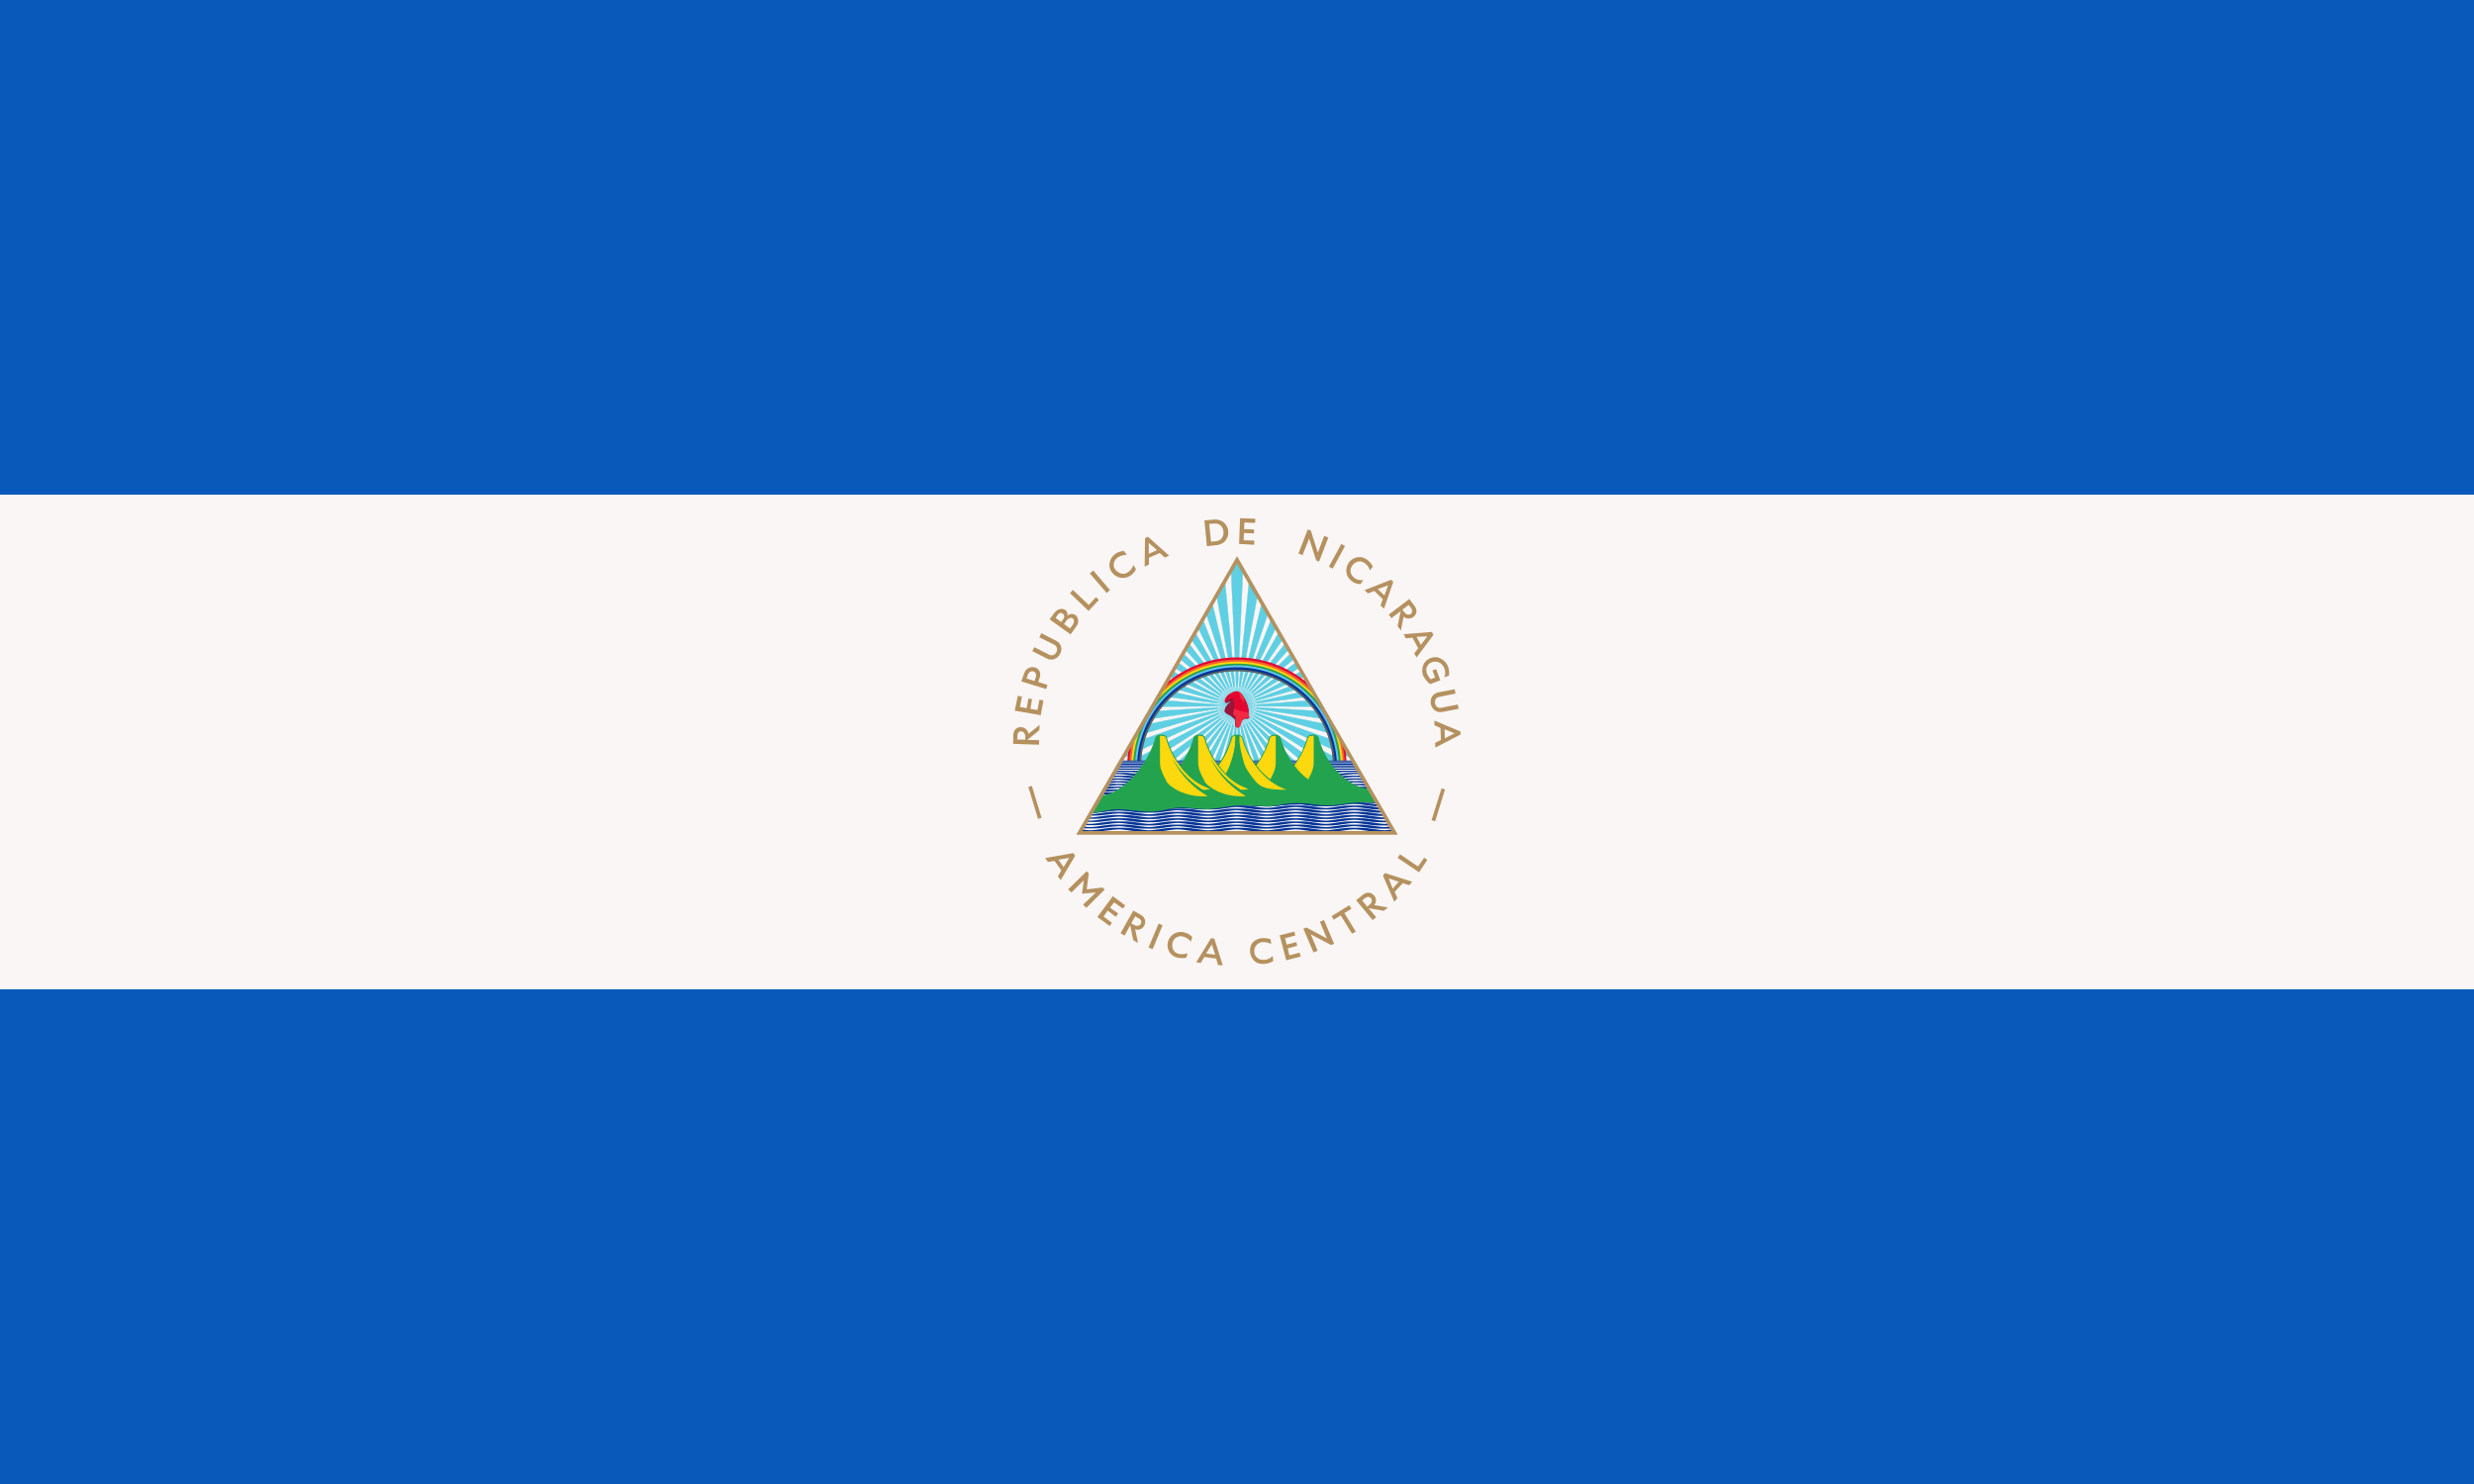
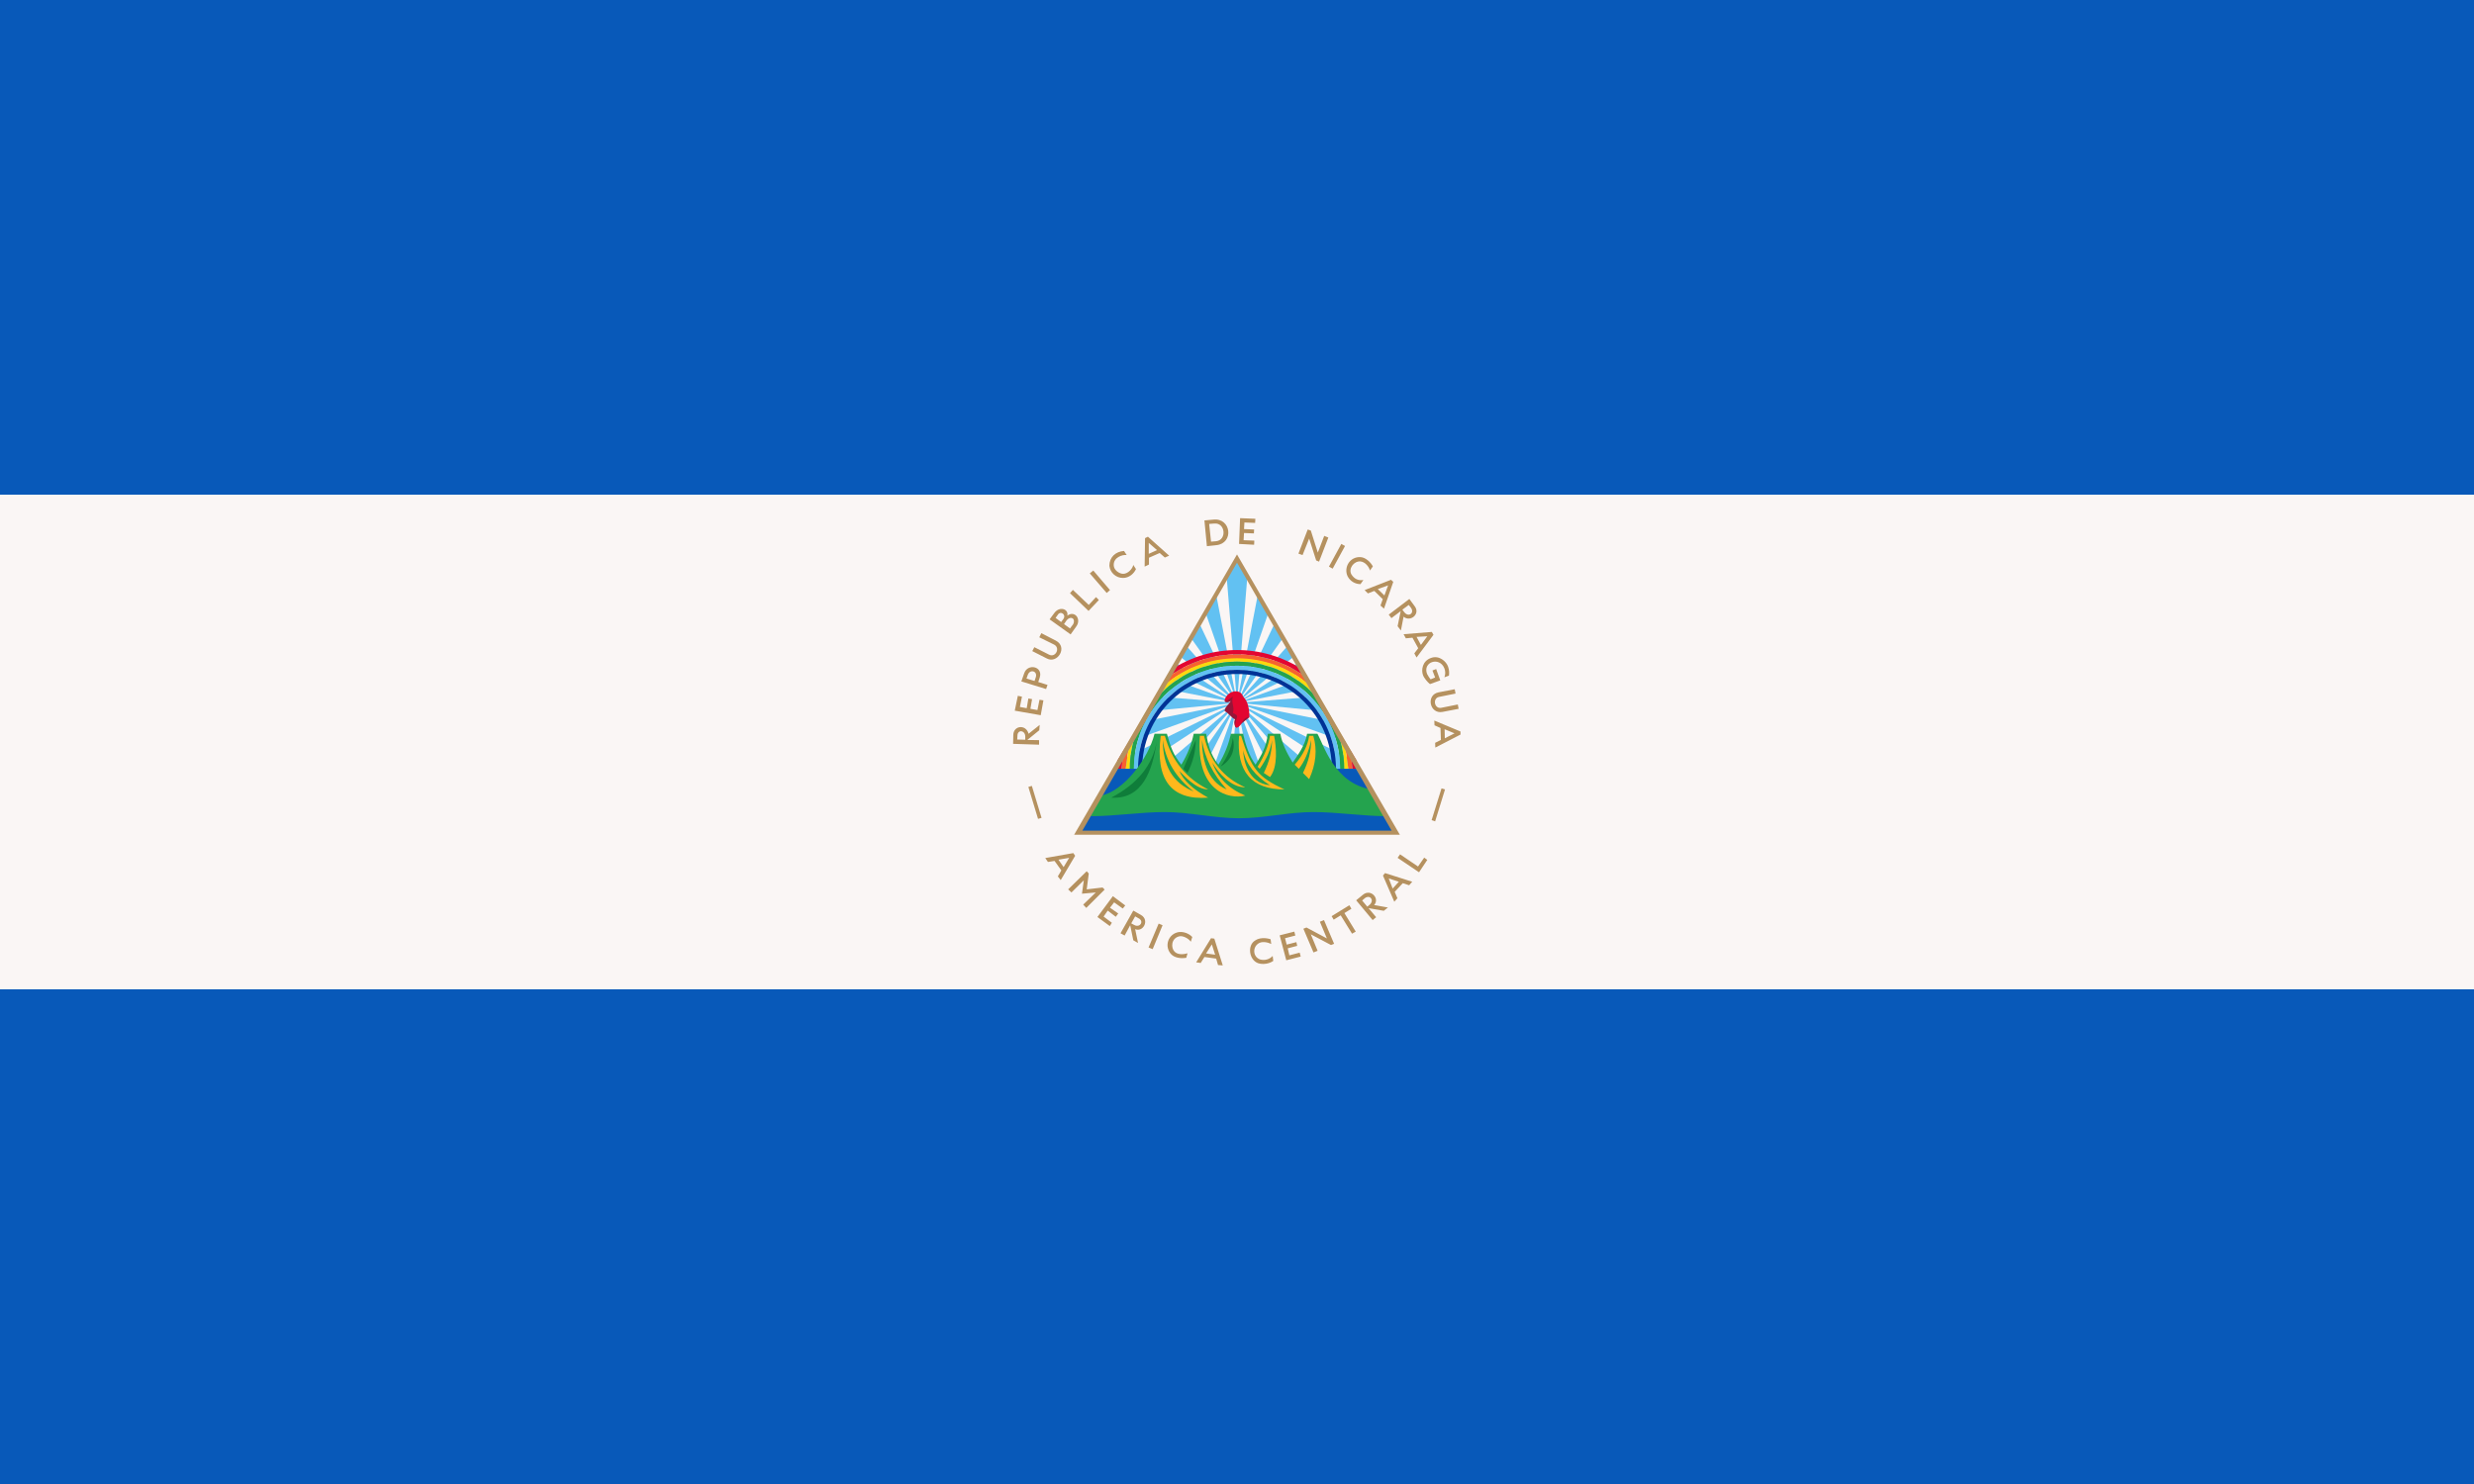
- <svg xmlns="http://www.w3.org/2000/svg" xmlns:xlink="http://www.w3.org/1999/xlink" width="1200" height="720">
-   <defs>
-     <clipPath id="a">
-       <path d="m500 226.4-63.7 110.3h127.4z" />
-     </clipPath>
-   </defs>
+ <svg xmlns="http://www.w3.org/2000/svg" width="1200" height="720">
  <path fill="#0859b9" d="M0 0h1200v720H0Z" />
  <path fill="#faf6f5" d="M0 240h1200v240H0Z" />
-   <path fill="#b5915f" d="m526.9 440.5 8.9-8.9-1-1-7.7.9 1-7.7-1-1.1-9 8.8 1.6 1.5 6-5.9-.9 6.5 6.7-.6-6.1 5.9ZM514.5 427l7-11.8-.9-1.3-13.6 2.4 1.3 1.9 3.2-.5 3.3 4.6-1.7 2.9Zm23.8 22.3 1-1.6-4-3 2-2.9 3.9 3 1.2-1.6-4-2.8 2-2.6 4.2 3 1.2-1.5-6-4.5-7.5 10.1Zm-22.4-28.6-2.5-3.6 5.2-.9Zm36.1 36.8-1.4-6.7c3.8 1.7 7.2-4.4 2.8-6.9l-3.7-2.1-6.2 11 2 1.1 2.7-5 1.5 7.3Zm-1.8-8.7-1.5-.8 1.9-3.4 1.6.9c2.9 1.4.8 4.8-2 3.3Zm8.9 11.7 4.8-11.6-1.9-.8-4.9 11.6Zm-55.6-63.2 1.7-.5-4.7-15.5-1.7.5Zm71.9 67.4.6-2.2c-2.3.7-4.8.7-6.3-.8-1.8-1.8-1.7-6.4 2.2-7.4 1.8-.5 4.6 1 5.7 2.6l.7-2.3a7.9 7.9 0 0 0-6.4-2.4 6.4 6.4 0 0 0-3.7 10.9c1.4 1.4 4.1 2.1 7.2 1.6Zm17.7 3.7-4.1-13-1.6-.2-7.2 11.7 2.2.3 1.8-2.9 5.7.8.9 3.1Zm-3.7-5.2-4.4-.6 2.8-4.4ZM504 361.3v-2.2l-5.7-.1 5.8-4.7.2-2.6-5.4 4.3c-1.2-4.7-7.4-4.1-7.4.7l-.1 4.2Zm-6.7-2.4-3.9-.1.1-1.8c0-3.2 3.8-2.8 3.8.4Zm112.9 108.4c2.3.8 5.5.3 7.4-1.1l-.3-2.4a6.2 6.2 0 0 1-6.1 1.7c-3.4-1.2-3.8-5.7-.9-7.7 1.6-1.1 4-.9 6.3.2l-.3-2.3c-2.4-.8-5.5-.8-7.5.6-3.9 2.3-3 9.4 1.4 11ZM504.8 347l1.3-7.2-1.9-.3-1 5-3.4-.6.8-4.7-1.8-.3-.8 4.7-3.3-.6 1-5-2-.4-1.5 7.2Zm119.1 118.9 7-1.8-.5-1.9-5 1.3-.8-3.4 4.6-1.2-.4-1.8-4.7 1.2-.8-3.1 5-1.3-.5-1.9-7.1 1.8ZM507.4 334.3l.7-2-4.5-1.4.7-2.1c1.8-5.5-5.8-7.1-7.5-2.2l-1.4 4Zm-5.6-3.9-3.9-1.2.6-1.7c1.1-3.1 4.9-1.9 3.9 1.1Zm135.3 131.7 2-.8-3.3-8 9.8 5.2 1.5-.6-4.9-11.5-2 .8 3.4 8.1-9.9-5.3-1.5.6ZM507.8 319.5c5.2 2.7 10.3-5.6 4.3-8.7l-7-3.6-1 2 7.1 3.5c3.3 1.6.8 6.6-2.4 4.9l-7.1-3.6-1 1.9Zm148 133.5 1.8-1-5.5-9 3.4-2.1-1-1.7-8.6 5.3 1 1.7 3.4-2.1ZM519.3 307.8l2.7-3.8c2.7-3.6-.7-8-4.3-5.3.7-3.3-3.8-4.7-6.3-1.3l-2.3 3.1Zm-4.6-6-2.7-2 1-1.4c1.3-2.3 4.3-.3 2.8 1.9Zm4.3 3.1-2.9-2.1 1.3-1.9c2-2.3 4.5-.8 3.1 2Zm146.8 141.5 1.7-1.4-3.7-4.4 7.4 1.3 2-1.6-6.7-1.2c2.9-3.1-1.6-8.1-5.4-5l-3.3 2.7Zm-2.6-6.5-2.5-3 1.4-1.2c2.5-1.7 4.5 1 2.4 3.1ZM528 296.4l5-5.3-1.4-1.4-3.5 3.8-7.7-7.3-1.4 1.6Zm148.3 141.1 1.5-1.7-1.3-3.1 3.9-4.2 3.1 1 1.5-1.7-13.2-4.2-1 1.2Zm-.8-6.4-1.9-4.9 4.9 1.6ZM536.8 287.7l1.6-1.4-8.1-9.5-1.7 1.4Zm151.5 135.5 4-6-1.5-1.1-3 4.3-8.7-5.9-1.2 1.7ZM544.7 280.4c3 0 5.3-2.1 6.3-4.3l-1.3-2c-.4 1.9-2.6 4.3-4.9 4.3-2 0-4.6-1.9-4.6-4.2-.1-3.8 4.2-5.2 6.3-4.9l-1.3-2c-4.1.3-7.1 3-7.1 7.2a6.6 6.6 0 0 0 6.6 5.9Zm10.5-5.5 2.1-1v-3.3l5.2-2.3 2.5 2.2 2.1-.9-10.3-9.2-1.4.7Zm2-6.2v-5.3l4 3.5Zm138.9 129.8 4.8-15.5-1.7-.5-4.8 15.4ZM585.4 265l4.6-.5c8.6-.9 7.2-13.3-1.4-12.4l-4.4.4Zm2-2.2-.9-8.6 2.5-.2c5.4-.5 6.2 8.1.8 8.6Zm108.8 99.9 12.2-6.3v-1.5l-12.7-5.3.1 2.3 2.9 1.3.2 5.8-2.8 1.4Zm4.6-4.5-.1-4.4 4.8 2Zm-92.5-93.9.1-2-5.2-.2.2-3.5 4.8.2.1-1.9-4.9-.2.2-3.2 5.2.2.1-2-7.4-.3-.5 12.5Zm91.4 81.1 7.8-1.5-.4-2.1-8 1.6c-3.4.7-4.4-4.7-1-5.3l7.9-1.6-.4-2.1-7.8 1.5c-6.3 1.2-4.4 10.7 1.9 9.5Zm-6.1-13.5 5-1.8-2-5.5-1.8.7 1.3 3.4-2.2.9c-.3-.3-1.4-1.9-1.7-2.6-2.3-5.9 6.1-8.6 8.4-2.7.6 1.4.5 2.9 0 4.3l2.2-.8a9 9 0 0 0-.4-4.3c-.8-2.5-4.4-5.9-8.5-4.2-4 1.5-4.6 5.8-3.7 8.2.4 1.3 2.3 3.6 3.4 4.4Zm-53.8-59.4 4.5-11.7-2-.8-3.1 8.1-3.4-10.7-1.5-.5-4.5 11.7 2 .7 3.2-8 3.4 10.6Zm47.3 46.5 8.2-11-.8-1.4-13.7 1.1 1.1 2 3.2-.3 2.8 5.1-1.9 2.5Zm-40.7-43.1 6-11-1.8-1-6 11Zm42.8 37-2.1-3.9 5.2-.3Zm-17.9-17.6 4.5-13-1.1-1-12.8 5 1.6 1.6 3.1-1.2 4.1 4-1.1 3.1Zm-11.4-11.9 1.4-2c-2.4.3-4.5-.4-5.8-2.7-1.6-2.8 1.2-6.6 4.4-6.3 2.2.2 4.1 2.5 4.6 4.4l1.4-2c-1.1-2.1-3.6-4.4-6-4.5-5.2-.3-8.2 5-6.3 9.2a7.2 7.2 0 0 0 6.3 3.9Zm19.6 22.5 1.3-6.7c3.2 2.8 8.4-1.3 5.3-5.2l-2.5-3.4-10 7.6 1.3 1.7 4.5-3.4-1.5 7.3Zm-8-17-3.2-3.1 5-1.8Zm9.7 8.2-1-1.3 3.1-2.3 1.1 1.4c1.8 2.6-1.2 4.7-3.2 2.2Z" />
-   <g transform="scale(1.2)">
-     <g clip-path="url(#a)">
-       <path fill="#faf6f5" d="M500 226.4 468.5 281l-15.4 26.7h93.8l-14.7-25.4-32.2-55.8z" />
-       <g id="c">
-         <g id="b">
-           <path fill="#00b6d9" stroke="#00b6d9" stroke-width=".129" d="m500 226.4-2.4 4 2.4 55 2.4-55z" opacity=".62" />
-           <path fill="#faf6f5" d="M500 277.5h-.1l.1 3 .1-3h-.1z" />
-         </g>
-         <use xlink:href="#b" transform="rotate(72 500.001 285.467)" />
-         <use xlink:href="#b" transform="rotate(144 500.001 285.467)" />
-         <use xlink:href="#b" transform="rotate(216 500.001 285.467)" />
-         <use xlink:href="#b" transform="rotate(288 500.001 285.467)" />
-       </g>
-       <use xlink:href="#c" transform="rotate(8 500.001 285.467)" />
-       <use xlink:href="#c" transform="rotate(16 500.001 285.467)" />
-       <use xlink:href="#c" transform="rotate(24 500.001 285.467)" />
-       <use xlink:href="#c" transform="rotate(32 500.001 285.467)" />
-       <use xlink:href="#c" transform="rotate(40 500.001 285.467)" />
-       <use xlink:href="#c" transform="rotate(48 500.001 285.467)" />
-       <use xlink:href="#c" transform="rotate(56 500.001 285.467)" />
-       <use xlink:href="#c" transform="rotate(64 500.001 285.467)" />
-       <path fill="#e30631" d="M500 265.8a44.2 44.2 0 0 0-29 10.8L456.4 302a44.7 44.7 0 0 0-.8 8.3h5a39.3 39.3 0 0 1 78.7 0h5a44.9 44.9 0 0 0-.7-8.3L529 276.6a44.2 44.2 0 0 0-29-10.8z" />
-       <path fill="#f76230" d="M500 266.7a43.5 43.5 0 0 0-30.3 12.2l-12 20.9a43.6 43.6 0 0 0-1.3 10.4h4.3a39.3 39.3 0 0 1 78.6 0h4.3c0-3.6-.5-7.1-1.3-10.5l-12-20.8a43.5 43.5 0 0 0-30.3-12.2z" />
-       <path fill="#fcd80e" d="M500 267.5a42.6 42.6 0 0 0-32 14.3l-8.7 15a42.7 42.7 0 0 0-2 13.4h3.4a39.3 39.3 0 0 1 78.6 0h3.5c0-4.6-.8-9.1-2.1-13.3l-8.8-15.1a42.7 42.7 0 0 0-31.9-14.3z" />
-       <path fill="#24a34e" d="M500 268.3a42 42 0 0 0-35 18.6l-2.7 4.9a41.8 41.8 0 0 0-4.3 18.5h2.7a39.3 39.3 0 0 1 78.6 0h2.7a41.8 41.8 0 0 0-4.3-18.5l-2.8-5a42 42 0 0 0-34.9-18.5z" />
-       <path fill="#62c1f2" d="M500 269a41.2 41.2 0 0 0-41.2 41.3h1.9a39.3 39.3 0 0 1 78.6 0h1.9A41.2 41.2 0 0 0 500 269z" />
-       <path fill="#003396" d="M500 269.8a40.4 40.4 0 0 0-40.4 40.4h1.4a39 39 0 1 1 78 0h1.4a40.4 40.4 0 0 0-40.4-40.4z" />
-       <path fill="#5a6365" d="M500 270.7a39.6 39.6 0 0 0-39.6 39.5v.8h.8a35.8 35.8 0 0 1 0-.8 38.8 38.8 0 0 1 77.6 0v.8h.8v-.8a39.6 39.6 0 0 0-39.6-39.5z" />
-       <path fill="#961538" d="M500.4 288.1c-.6 0-1.2-.5-1.8-.6-.7.7-.8 1.5-.7 2.1.3.1.3.4.9.9s.5.7.4 2c0 .4.1 1.5.6 1.6.6.1 1-.3 1.1-1.1.1-.8.4-1.3.7-1.8.3-1.8-.2-2.5-1.2-3z" />
-       <path fill="#e30631" d="M497.2 283.5c-.6 0-1.6 1-2 .5-.2-.3-.3-.9 0-1.4a4.8 4.8 0 0 1 2.2-2.3c2.3-1.4 3.8-1 5 1a13 13 0 0 1 2.3 5.4c0 .5.3 1.4-.2 1.9-1.3 1.4-4.6-1.5-6.5-1-.6.1-1.4.6-2 .2-.4-.3 0-1 .3-1.3.6-.5 1.5-2.4 1.4-3.2 0-.4 0 .2-.5.2z" />
-       <path fill="#961538" d="M497 282.5c-1.2.5-1 1.1-1.6 1.6.2.1.8.3 1.4-.3.2-.2.5-.3.7-.3l-.7.7c-.4.3-1 1-1.4 1.8s-.4 1.7-.3 1.8.4.8 1.5 1.2c2 .8 2.4 2.5 4.5 2.5 1.6 0 1.4-1.1 2.6-.9 1.2.2 1.8-.7.7-1.2a14 14 0 0 0-5.4 0c-.4-4 0-2.6-.1-4.4s-.7-1.8 0-3.3c-.5 1-1.2.8-2 .8z" />
-       <path fill="#f42a41" d="m501 279.8-.1.6.3 1 .2 1c0 .3.4.4.7.6.4.3 0 1 .3 1.1.2 0 .5-1 .5-1.2a3.8 3.8 0 0 0 0-.7 15.3 15.3 0 0 0-.5-.9 3.7 3.7 0 0 0-.2-.3 4.2 4.2 0 0 0-.8-.9l-.3-.2-.2-.1zm.2 7.6-2-.7c-1.2-.4-2.5-1.2-3.4-.8-.3.1-.2.4-.3.9 0 .5-.6 1.3-.2 1 .7-.4 2.5.8 3.1 1.1.3.2 1 .6 1.1 1v2.4c0 .5.2 1.8.7 2 .6.1 1.1-.4 1.3-1.3.3-.9.4-1.4.8-1.9s.8-.8 1.3-.9 1.4.5 1.4-.2c0-.4-.4-.8-.2-1.4.1-.5-.4-.4-.9-.6l-2.7-.6z" />
-       <path fill="#961538" d="M498.4 288.9c-.4-.2-2.4-1.5-3-1-.3 0-.4 0-.4-.3l.2-.9c0-.3.2-.8.5-1 .7-.6 2.3.5 3.1.8l-.4 2.4z" />
-       <path fill="#f42a41" d="M501.8 291.4c.9-1.6 1.5-1.4 2.6-1.4.3 0 .5-.3.4-.7-.3.6-1.7 0-2.4.3-1.6.7-1.3 3.8-2 4 .7.7 1-1.7 1.4-2.2z" />
-       <g fill="#003396">
-         <path fill="#faf6f5" d="m453.1 307.6-10 17.3H557l-10-17.3h-93.8z" />
-         <g id="e">
-           <path id="d" d="M449.7 321.4c-1.7 0-3.2.1-4.7.3l-.5.9 7.1-.7c3.3 0 6.3.8 9.8.8h4.6c3.5 0 6.5-.8 9.7-.8 3.3 0 6.3.8 9.8.8h4.6c3.5 0 6.5-.8 9.7-.8 3.3 0 6.3.8 9.8.8h4.6c3.5 0 6.4-.8 9.7-.8 3.3 0 6.3.8 9.8.8h4.6c3.5 0 6.4-.8 9.7-.8 2.6 0 5 .5 7.5.7l-.5-1-4.4-.2h-4.5c-3.5 0-6.5.7-9.8.8-3.3 0-6.3-.8-9.8-.8H522c-3.5 0-6.5.7-9.8.8-3.3 0-6.3-.8-9.8-.8H498c-3.5 0-6.5.7-9.8.8-3.3 0-6.3-.8-9.8-.8h-4.5c-3.5 0-6.5.7-9.8.8-3.3 0-6.2-.8-9.7-.8h-4.6z" />
-           <use xlink:href="#d" y="-1.113" />
-           <use xlink:href="#d" y="-2.23" />
-         </g>
-         <use xlink:href="#e" y="-3.344" />
-         <use xlink:href="#e" y="-6.691" />
-         <path d="M453.2 307.5v.2h93.7l-.1-.2h-93.6zm-.2.3-.1.3H547l-.1-.3h-94zm-.2.4-.2.3h94.8l-.2-.3h-94.4zm-.3.5-.3.5h95.6l-.3-.5h-95zm-.4.7-.3.5h96.4l-.3-.5h-95.8zm-.4.7-.3.4h97.2l-.3-.4h-96.6zm-.4.7-.3.4h98l-.3-.4h-97.4zm-.4.8-.3.5h98.8l-.3-.5H451zm6.5.7c3.4.6 3.7 0 3.7 0zm81.5 0s.3.6 3.7 0z" />
-       </g>
-       <g fill="#fcd80e">
-         <g id="f">
-           <path fill="#24a34e" d="M530.6 297c-1.7 0-2.2 1-2.2 1-2.7 10.5-11.8 21.2-22.6 21.2h-8V330h61.4l-6.2-11c-9.7-1.4-17.6-11.3-20.1-21 0 0-.6-1-2.3-1z" />
-           <path fill="#24a34e" d="M530.6 297.5c-.8 0-1.2.1-1.5.3l-.3.3a33.6 33.6 0 0 1-8.4 14.7c-4 4.1-9 6.9-14.6 6.9h-7.7v9.9H559l-5.7-10c-4.7-.7-9-3.2-12.4-6.8-4-4-7-9.4-8.4-14.7l-.3-.3c-.3-.1-.8-.3-1.6-.3z" />
-           <path fill="#fcd80e" d="M530.6 297.5h.4v10.8c0 2.3-.8 4.2-2 6.4-.5 1.6-1 1-2.3 2.9a39.1 39.1 0 0 1-16 1.4c3.6-1.1 7-3.3 9.7-6.2a30.6 30.6 0 0 0 2.1-2.4 33.7 33.7 0 0 0 3-4.4 33.8 33.8 0 0 0 3.3-7.9s0-.1.3-.3a2.2 2.2 0 0 1 .6-.2l1-.1z" />
-           <path fill="#fcd80e" d="M530 298.9c-.5 6-2.3 13.2-6.7 17.8-1.6 1.3-3.7 2.6-5.7 2.3 6.8-5.5 11-14 12.3-20.1z" />
-           <path fill="#24a34e" d="M524.5 309.3a31 31 0 0 1-8.8 10h-2.9c2.5-.2 8.3-5 11.7-10z" />
-         </g>
-         <use xlink:href="#f" x="-15.341" />
-         <g fill="#fcd80e">
-           <path fill="#24a34e" d="M502.2 298c2.8 10.5 11.8 21.2 22.6 21.2h8V330h-65.7v-10.8h8c10.8 0 19.9-10.7 22.6-21.3 0 0 .6-.9 2.3-.9s2.2 1 2.2 1z" />
-           <path fill="#24a34e" d="M500 297.5c.8 0 1.2.2 1.5.3l.4.3a33.6 33.6 0 0 0 8.3 14.7c4 4.1 9 6.9 14.6 6.9h7.7v9.9h-65v-10h7.7c5.5 0 10.6-2.7 14.6-6.8 4-4 6.9-9.4 8.3-14.7l.3-.3c.3-.2.8-.3 1.6-.3z" />
-           <path fill="#fcd80e" d="M499.3 297.5a3.4 3.4 0 0 0-.3 0 2.2 2.2 0 0 0-.6.3l-.3.3-.6 2-.4 1-1.2 3a34.2 34.2 0 0 1-1 1.9 33.6 33.6 0 0 1-3 4.4 30.7 30.7 0 0 1-2.1 2.4 23 23 0 0 1-9.8 6.1c2.8.7 4 0 6.5-.4 2-.3 4.2-.6 6-1.2 1.4-2 1-1.3 1.5-2.9 1.2-2.2 3-4.2 3.4-6.7 1.6-3 1.9-8.6 1.9-10.2z" />
-           <path d="M499.3 298.9c-.4 6-2.3 13.2-6.7 17.8-1.6 1.3-3.6 2.6-5.6 2.3 6.8-5.5 10.9-14 12.3-20.1z" />
-           <path fill="#24a34e" d="M493.8 309.3a31 31 0 0 1-8.8 10h-2.8c2.5-.2 8.2-5 11.6-10z" />
-           <path fill="#fcd80e" d="M501 297.6a2.2 2.2 0 0 1 .5.2l.4.3.6 2 .3 1 1.3 3 1 1.9a33.6 33.6 0 0 0 3 4.4 30.7 30.7 0 0 0 2.1 2.4 24 24 0 0 0 9.8 6.5c-7.3 0-10.4-.6-13-4s-3.6-4.8-4.2-7-2-6.5-1.8-10.7z" />
-           <path d="M501.5 298.9c.4 6 2.2 12 6.6 16.6 1.6 1.4 3.6 2.6 5.6 2.3a31 31 0 0 1-12.2-18.9z" />
-         </g>
-         <g id="g">
-           <path fill="#24a34e" d="M484.7 297c-1.7 0-2.2 1-2.2 1-2.5 9.7-11.8 22.2-21.5 23.7l-4.8 8.3h49v-11.3c-8.8-2.4-15.9-11.7-18.2-20.8 0 0-.5-.9-2.3-.9z" />
-           <path fill="#24a34e" d="M484.7 297.5c-.7 0-1.2.2-1.5.3a1 1 0 0 0-.3.3c-1.4 5.3-4.7 10.7-8.1 15s-9.7 8.6-14 9l-4.3 7.5h48v-10.7c-3.5-1.1-6.8-3.3-9.5-6-4-4.1-7-9.5-8.4-14.8l-.3-.3c-.3-.2-.8-.3-1.6-.3z" />
-           <path fill="#24a34e" d="M483.4 298.9c-.6 9-5.6 20.5-11.3 22.4-1.9.7-5 .9-6.2 1a36 36 0 0 0 17.5-23.4z" />
-           <path fill="#fcd80e" d="M484.7 297.5h-.4v10.8c0 2.3.9 4.2 2 6.4l.3.5c.4 1.1.7 1.5 2.2 2.7 5 3.8 11.2 4.3 14.8 4-1.1-.9-2.3-1.7-3.4-2.4a26 26 0 0 0 4.5-.5 23 23 0 0 1-9.7-6.2 30.5 30.5 0 0 1-1.4-1.5l-.6-.8a35 35 0 0 1-3.2-4.5 34.2 34.2 0 0 1-1-2 34 34 0 0 1-1.6-3.9 31.7 31.7 0 0 1-.6-2s0-.1-.3-.3a2.2 2.2 0 0 0-.6-.2 3.6 3.6 0 0 0-1-.1z" />
-           <path d="M485.4 298.9c.5 6 2.3 13.2 6.7 17.8 1.6 1.3 3.7 2.6 5.6 2.3a38.4 38.4 0 0 1-12.3-20.1z" />
-           <path fill="#24a34e" d="M489.6 307.2a35 35 0 0 0 14.6 15h2.5c-4.4-2.4-11.5-5.8-17-15z" />
-         </g>
-         <use xlink:href="#g" x="-15.43" fill="#fcd80e" />
-       </g>
-       <path fill="#faf6f5" d="M556.5 324.7c-.6.2-4.4-.2-6.4 0l-1.3.3h-3.3c-3.6 0-6.7 1-10.1 1-3.5 0-6.5-1-10-1H522c-3.6 0-6.7 1-10.1 1s-6.5-1-10-1h-3.4c-3.6 0-6.7 1-10 1s-6.5-1-10.1-1H475c-3.6 0-6.6 1-10 1s-6.5-1-10.1-1H451.5c-2.8 0-6.2.6-8.9.8l-6.3 10.9h127.4z" />
-       <path fill="#003396" d="M548 323.1h-.6c-3.2.1-5.6 1.1-11.2 1.1s-6.2-1-12.6-.8c-6 0-8.4 1.2-11.7 1.2s-8.4-.7-12.5-.3-8.8 1.3-12 1.3c-3.8 0-7.8-.7-11.8-.3s-6 1.5-11.1 1.4c-4.4 0-9-.6-12.8-.6-3.4 0-7.2 1-10 1.4l-.9 1.5c2.3-.3 8.6-1.3 10.8-1.3 2.4 0 10.7.5 15.4.3s5.1-1.2 10.6-1.2c3.8 0 6.6.4 10.5.4 2.5 0 4.7-1.2 8.4-1.2l2.8-.1c3-.5 8.4 0 12 .2 3.3.2 5.5-.6 9-.7l4.4-.1c3.5-.2 6.4.6 9.7.6 3.2-.2 6.4-1 9.9-1l4.4-.2c2.3 0 5.9 0 8.3.5l-.8-1.5c-2.4 0-5.3-.6-8.2-.6z" />
-       <g id="i">
-         <path id="h" fill="#003396" d="M450.3 334.7c-3.4 0-6.4.9-9.6 1-1.2 0-2.4-.2-3.6-.4l-.5.9h6c3.5 0 6.4-.8 9.6-.9 3.3.1 6.2 1 9.7 1h4.5c3.4 0 6.4-.9 9.6-1 3.3.1 6.3 1 9.7 1h4.5c3.5 0 6.4-.9 9.6-1 3.3.1 6.2 1 9.7 1h4.5c3.4 0 6.4-.9 9.7-1 3.2.1 6.2 1 9.6 1h4.5c3.4 0 6.4-.9 9.6-1 3.3.1 6.3 1 9.7 1h4.5l1.8-.1-.5-.8-3.2.3c-3.3-.1-6.2-1-9.7-1h-4.5c-3.4 0-6.4.9-9.6 1-3.3-.1-6.2-1-9.7-1h-4.5c-3.4 0-6.4.9-9.6 1-3.3-.1-6.2-1-9.7-1h-4.5c-3.4 0-6.4.9-9.6 1-3.3-.1-6.2-1-9.7-1h-4.5c-3.4 0-6.4.9-9.6 1-3.3-.1-6.2-1-9.7-1h-4.5z" />
-         <use xlink:href="#h" y="-1.289" />
-         <use xlink:href="#h" y="-2.575" />
-       </g>
-       <use xlink:href="#i" y="-3.867" />
-       <use xlink:href="#i" y="-7.729" />
-       <path fill="#24a34e" d="m443.8 324.7-2.4 4.2c2.9-.5 7.1-1.7 10.7-1.7 3.6 0 8 .9 12.4 1 5 0 7-1.2 11-1.6s8 .5 12 .6c3.1 0 7.9-1.1 12-1.5s7.7.2 12.5.3 5.7-1.2 11.6-1.3c6.4-.1 7 .9 12.6.9 4.2.2 7.9-.9 11.7-1.1s5.5 0 8.3 0l-1.9-3.2-101.3 2.3z" />
-       <path fill="#faf6f5" d="m550 324.6 4 .3a91.4 91.4 0 0 0 2.9.3l-.4-.5c-.6.2-4.4-.2-6.4 0z" />
-     </g>
-     <path fill="#b5915f" d="m500 224.9-32.1 55.7-32.9 56.9h130l-32.2-55.7-32.8-57zm0 3 31.6 54.6 30.8 53.5H437.6l31.6-54.7z" />
-   </g>
+   <path fill="#62c1f2" d="m576 388 24-47-33 47zm15 0 9-47-17 47zm-55-5 64-42-55 27zm14-24 50-18-45 9zm9 29 41-47-55 47zm-1-43 42-4-38-3zm97 43-55-47 41 47zm0-20-55-27 64 42zm-10-18-45-9 50 18zm-41 38-4-47-4 47zm13 0-17-47 9 47zm16 0-33-47 24 47zm-33-116-5 8 5 61 5-61zm29 50-29 19 31-15zm-5-8-24 27 27-22zm9 15-33 12 36-7zm-15-26-18 38 22-31zm20 35-38 3 42 4zm-28-49-10 52 15-43zm-37 30 27 22-24-27zm-9 15 36 7-33-12zm5-8 31 15-29-19zm9-16 22 31-18-38zm7-12 15 43-10-52z" />
+   <path fill="#e30631" d="M542 373h2l1-9-3 5zm26-48a58 58 0 0 1 64 0l2 4a56 56 0 0 0-68 0zm90 44-3-5 1 9h2z" />
+   <path fill="#f76230" d="M544 373h2l2-14-3 5zm111-9-3-5 2 14h2zm-89-35a56 56 0 0 1 68 0l4 6a54 53 0 0 0-76 0z" />
+   <path fill="#fcd80e" d="M548 373a52 52 0 0 1 104 0h2l-2-14-14-24a54 54 0 0 0-76 0l-14 24-2 14z" />
+   <path fill="#24a34e" d="M548 373a52 52 0 0 1 104 0h-2a50 50 0 0 0-100 0z" />
+   <path fill="#62c1f2" d="M550 373a50 50 0 0 1 100 0h-2a48 48 0 0 0-96 0z" />
+   <path fill="#003396" d="M552 373a48 48 0 0 1 96 0h-2a46 46 0 0 0-92 0z" />
+   <path fill="#961538" d="M601 345h-7c2 1 3 3 5 4-1 2 .4 5.8 2 3zm5 3h-5v4z" />
+   <path fill="#961538" d="m600 336-6 4c0 1 2 1 3 0-1 2-3 3-3 5l4 1h2z" />
+   <path fill="#e30631" d="M606 348c0-5-1-8-3-10-1-3-4-3-6-2s-3 3-3 4c2 0 2-1 4-2-1 3 1 5 0 8 1.3.4 2.3 1 2 2-.6 2-1.6 5 0 5 3-1 2-5 6-5" />
+   <path fill="#0859b9" d="M542 373h116l19 31H523Z" />
+   <path fill="#24a34e" d="M529 396c12 0 24-2 36-2s24 3 36 3 24-3 36-3 24 2 36 2l-8-13c-18-3-23-22-26-27h-5c-1 6-5 11-7 14-3-5-5-9-6-14h-6c-1 7-3 10-6 15-3-4-5-10-6-15h-6q-1.5 7.5-6 15c-4-5-5-10-6-15h-6q-1.5 7.5-6 15c-4-5-5-8-7-15h-6c-3 12-15 28-26 30z" />
+   <path fill="#0f7d3a" d="M598 358q-1 7-6 14 8-5 6-14m-22 17q4-8 4-16l-6 14zm-37 12c15 1 20-13 22-27q-3 17-22 27" />
+   <path fill="#ffb81c" d="M602 357h-1q-2 26 22 26c-13-6-16-10-21-26m2 25q-16-7-20-25h-2c-2 27 14 31 22 29q-12-5-16-16c3 5 9 12 16 12m-18 1q-16-8-21-26h-2q-4 32 23 30-11-6-14-13c2 2 8 9 14 9m51-26h-2q-1 7-7 14l2 2q4-5 6-14 0 8-4 16l3 3q5-11 2-21m-20 2q0 8-4 16l3 2c4-5 3-15 2-20h-2q-1 7-6 15l1 1q5-7 6-14" />
+   <path fill="#24a34e" d="M603 364c0 4 2 16 13 17q-11-7-13-17m-20-5c0 8 2 20 12 24q-10-11-12-24m-19 0q0 19 15 25-13-10-15-25" />
+   <path fill="#b5915f" d="m600 269-79 136h158zm0 4 75 130H525zm-73.1 167.5 8.9-8.9-1-1-7.7.9 1-7.7-1-1.1-9 8.8 1.6 1.5 6-5.9-.9 6.5 6.7-.6-6.1 5.9zM514.5 427l7-11.8-.9-1.3-13.6 2.4 1.3 1.9 3.2-.5 3.3 4.6-1.7 2.9zm23.8 22.3 1-1.6-4-3 2-2.9 3.9 3 1.2-1.6-4-2.8 2-2.6 4.2 3 1.2-1.5-6-4.5-7.5 10.1zm-22.4-28.6-2.5-3.6 5.2-.9zm36.1 36.8-1.4-6.7c3.8 1.7 7.2-4.4 2.8-6.9l-3.7-2.1-6.2 11 2 1.1 2.7-5 1.5 7.3zm-1.8-8.7-1.5-.8 1.9-3.4 1.6.9c2.9 1.4.8 4.8-2 3.3m8.9 11.7 4.8-11.6-1.9-.8-4.9 11.6zm-55.6-63.2 1.7-.5-4.7-15.5-1.7.5zm71.9 67.4.6-2.2c-2.3.7-4.8.7-6.3-.8-1.8-1.8-1.7-6.4 2.2-7.4 1.8-.5 4.6 1 5.7 2.6l.7-2.3a8 8 0 0 0-6.4-2.4 6.4 6.4 0 0 0-3.7 10.9c1.4 1.4 4.1 2.1 7.2 1.6m17.7 3.7-4.1-13-1.6-.2-7.2 11.7 2.2.3 1.8-2.9 5.7.8.9 3.1zm-3.7-5.2-4.4-.6 2.8-4.4zM504 361.3v-2.2l-5.7-.1 5.8-4.7.2-2.6-5.4 4.3c-1.2-4.7-7.4-4.1-7.4.7l-.1 4.2zm-6.7-2.4-3.9-.1.1-1.8c0-3.2 3.8-2.8 3.8.4zm112.9 108.4c2.3.8 5.5.3 7.4-1.1l-.3-2.4a6 6 0 0 1-6.1 1.7c-3.4-1.2-3.8-5.7-.9-7.7 1.6-1.1 4-.9 6.3.2l-.3-2.3c-2.4-.8-5.5-.8-7.5.6-3.9 2.3-3 9.4 1.4 11M504.8 347l1.3-7.2-1.9-.3-1 5-3.4-.6.8-4.7-1.8-.3-.8 4.7-3.3-.6 1-5-2-.4-1.5 7.2zm119.1 118.9 7-1.8-.5-1.9-5 1.3-.8-3.4 4.6-1.2-.4-1.8-4.7 1.2-.8-3.1 5-1.3-.5-1.9-7.1 1.8zM507.4 334.3l.7-2-4.5-1.4.7-2.1c1.8-5.5-5.8-7.1-7.5-2.2l-1.4 4zm-5.6-3.9-3.9-1.2.6-1.7c1.1-3.1 4.9-1.9 3.9 1.1zm135.3 131.7 2-.8-3.3-8 9.8 5.2 1.5-.6-4.9-11.5-2 .8 3.4 8.1-9.9-5.3-1.5.6zM507.8 319.5c5.2 2.7 10.3-5.6 4.3-8.7l-7-3.6-1 2 7.1 3.5c3.3 1.6.8 6.6-2.4 4.9l-7.1-3.6-1 1.9zm148 133.5 1.8-1-5.5-9 3.4-2.1-1-1.7-8.6 5.3 1 1.7 3.4-2.1zM519.3 307.8l2.7-3.8c2.7-3.6-.7-8-4.3-5.3.7-3.3-3.8-4.7-6.3-1.3l-2.3 3.1zm-4.6-6-2.7-2 1-1.4c1.3-2.3 4.3-.3 2.8 1.9zm4.3 3.1-2.9-2.1 1.3-1.9c2-2.3 4.5-.8 3.1 2zm146.8 141.5 1.7-1.4-3.7-4.4 7.4 1.3 2-1.6-6.7-1.2c2.9-3.1-1.6-8.1-5.4-5l-3.3 2.7zm-2.6-6.5-2.5-3 1.4-1.2c2.5-1.7 4.5 1 2.4 3.1zM528 296.4l5-5.3-1.4-1.4-3.5 3.8-7.7-7.3-1.4 1.6zm148.3 141.1 1.5-1.7-1.3-3.1 3.9-4.2 3.1 1 1.5-1.7-13.2-4.2-1 1.2zm-.8-6.4-1.9-4.9 4.9 1.6zM536.8 287.7l1.6-1.4-8.1-9.5-1.7 1.4zm151.5 135.5 4-6-1.5-1.1-3 4.3-8.7-5.9-1.2 1.7zM544.7 280.4c3 0 5.3-2.1 6.3-4.3l-1.3-2c-.4 1.9-2.6 4.3-4.9 4.3-2 0-4.6-1.9-4.6-4.2-.1-3.8 4.2-5.2 6.3-4.9l-1.3-2c-4.1.3-7.1 3-7.1 7.2a6.6 6.6 0 0 0 6.6 5.9m10.5-5.5 2.1-1v-3.3l5.2-2.3 2.5 2.2 2.1-.9-10.3-9.2-1.4.7zm2-6.2v-5.3l4 3.5zm138.9 129.8 4.8-15.5-1.7-.5-4.8 15.4zM585.4 265l4.6-.5c8.6-.9 7.2-13.3-1.4-12.4l-4.4.4zm2-2.2-.9-8.6 2.5-.2c5.4-.5 6.2 8.1.8 8.6zm108.8 99.9 12.2-6.3v-1.5l-12.7-5.3.1 2.3 2.9 1.3.2 5.8-2.8 1.4zm4.6-4.5-.1-4.4 4.8 2zm-92.5-93.9.1-2-5.2-.2.2-3.5 4.8.2.1-1.9-4.9-.2.2-3.2 5.2.2.1-2-7.4-.3-.5 12.5zm91.4 81.1 7.8-1.5-.4-2.1-8 1.6c-3.4.7-4.4-4.7-1-5.3l7.9-1.6-.4-2.1-7.8 1.5c-6.3 1.2-4.4 10.7 1.9 9.5m-6.1-13.5 5-1.8-2-5.5-1.8.7 1.3 3.4-2.2.9c-.3-.3-1.4-1.9-1.7-2.6-2.3-5.9 6.1-8.6 8.4-2.7q.8 2.1 0 4.3l2.2-.8a9 9 0 0 0-.4-4.3c-.8-2.5-4.4-5.9-8.5-4.2-4 1.5-4.6 5.8-3.7 8.2.4 1.3 2.3 3.6 3.4 4.4m-53.8-59.4 4.5-11.7-2-.8-3.1 8.1-3.4-10.7-1.5-.5-4.5 11.7 2 .7 3.2-8 3.4 10.6zm47.3 46.5 8.2-11-.8-1.4-13.7 1.1 1.1 2 3.2-.3 2.8 5.1-1.9 2.5zm-40.7-43.1 6-11-1.8-1-6 11zm42.8 37-2.1-3.9 5.2-.3zm-17.9-17.6 4.5-13-1.1-1-12.8 5 1.6 1.6 3.1-1.2 4.1 4-1.1 3.1zm-11.4-11.9 1.4-2q-3.7.6-5.8-2.7c-1.6-2.8 1.2-6.6 4.4-6.3 2.2.2 4.1 2.5 4.6 4.4l1.4-2c-1.1-2.1-3.6-4.4-6-4.5-5.2-.3-8.2 5-6.3 9.2a7 7 0 0 0 6.3 3.9m19.6 22.5 1.3-6.7c3.2 2.8 8.4-1.3 5.3-5.2l-2.5-3.4-10 7.6 1.3 1.7 4.5-3.4-1.5 7.3zm-8-17-3.2-3.1 5-1.8zm9.7 8.2-1-1.3 3.1-2.3 1.1 1.4c1.8 2.6-1.2 4.7-3.2 2.2" />
</svg>
